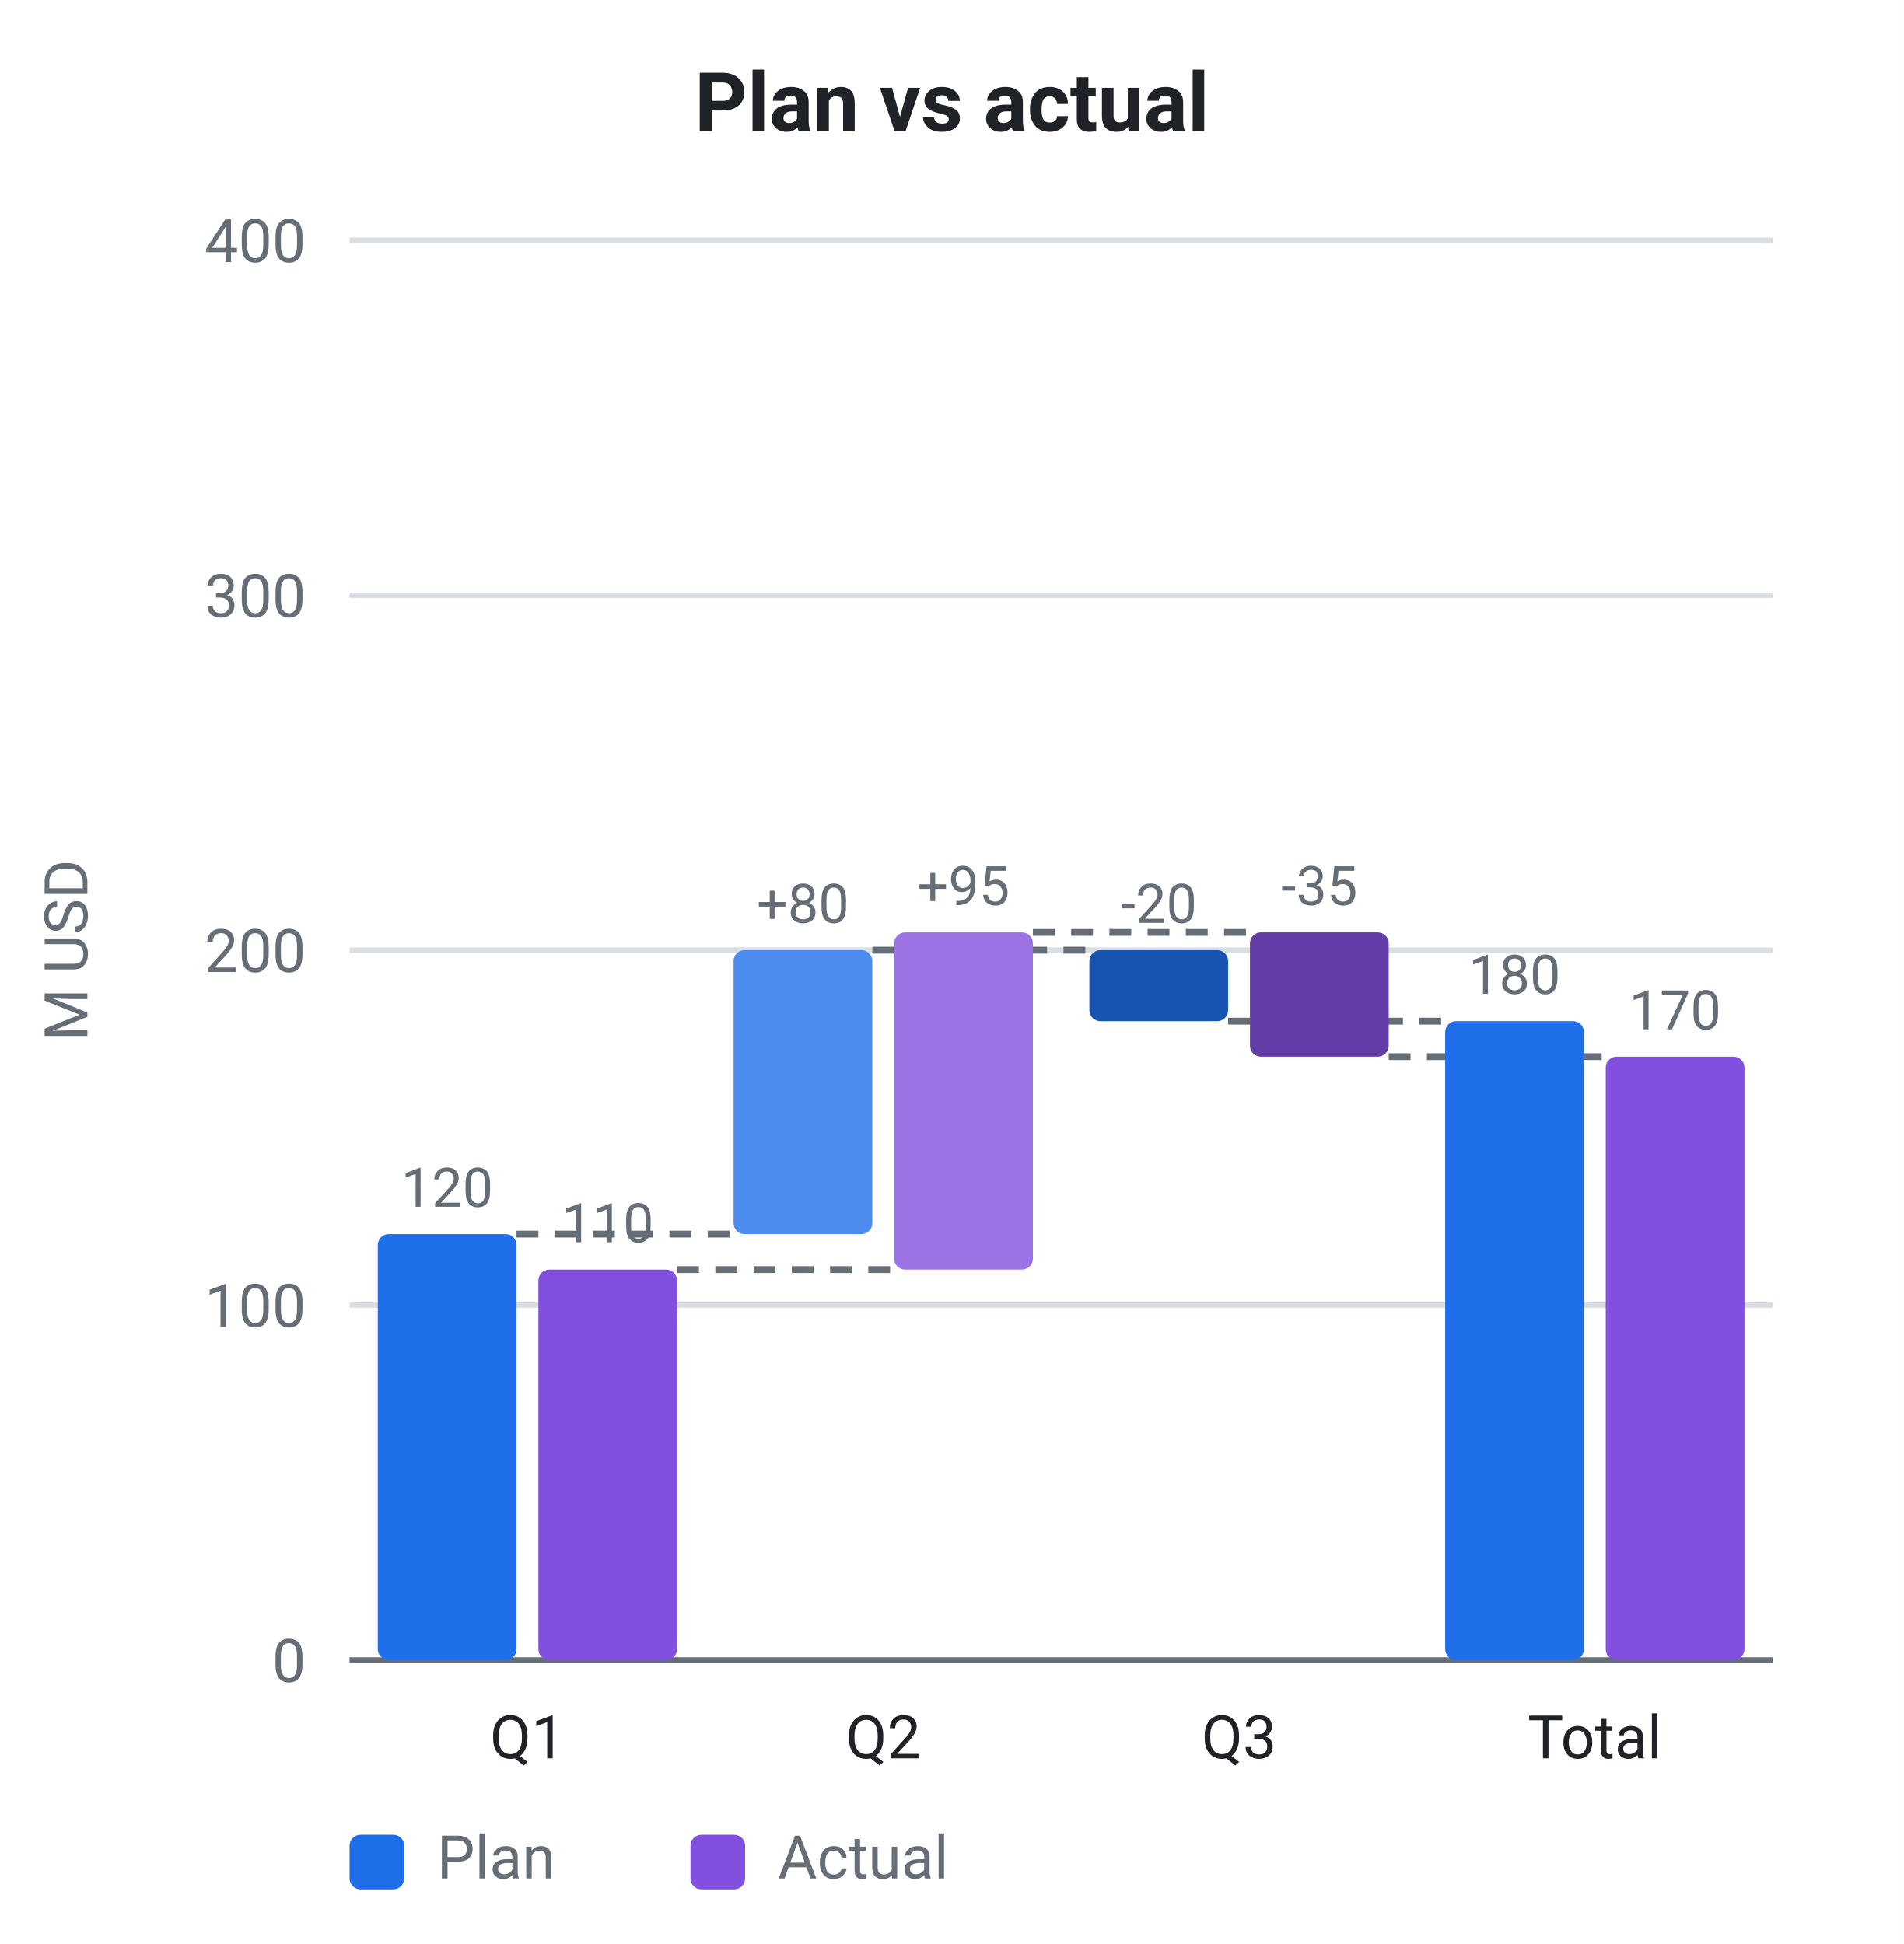
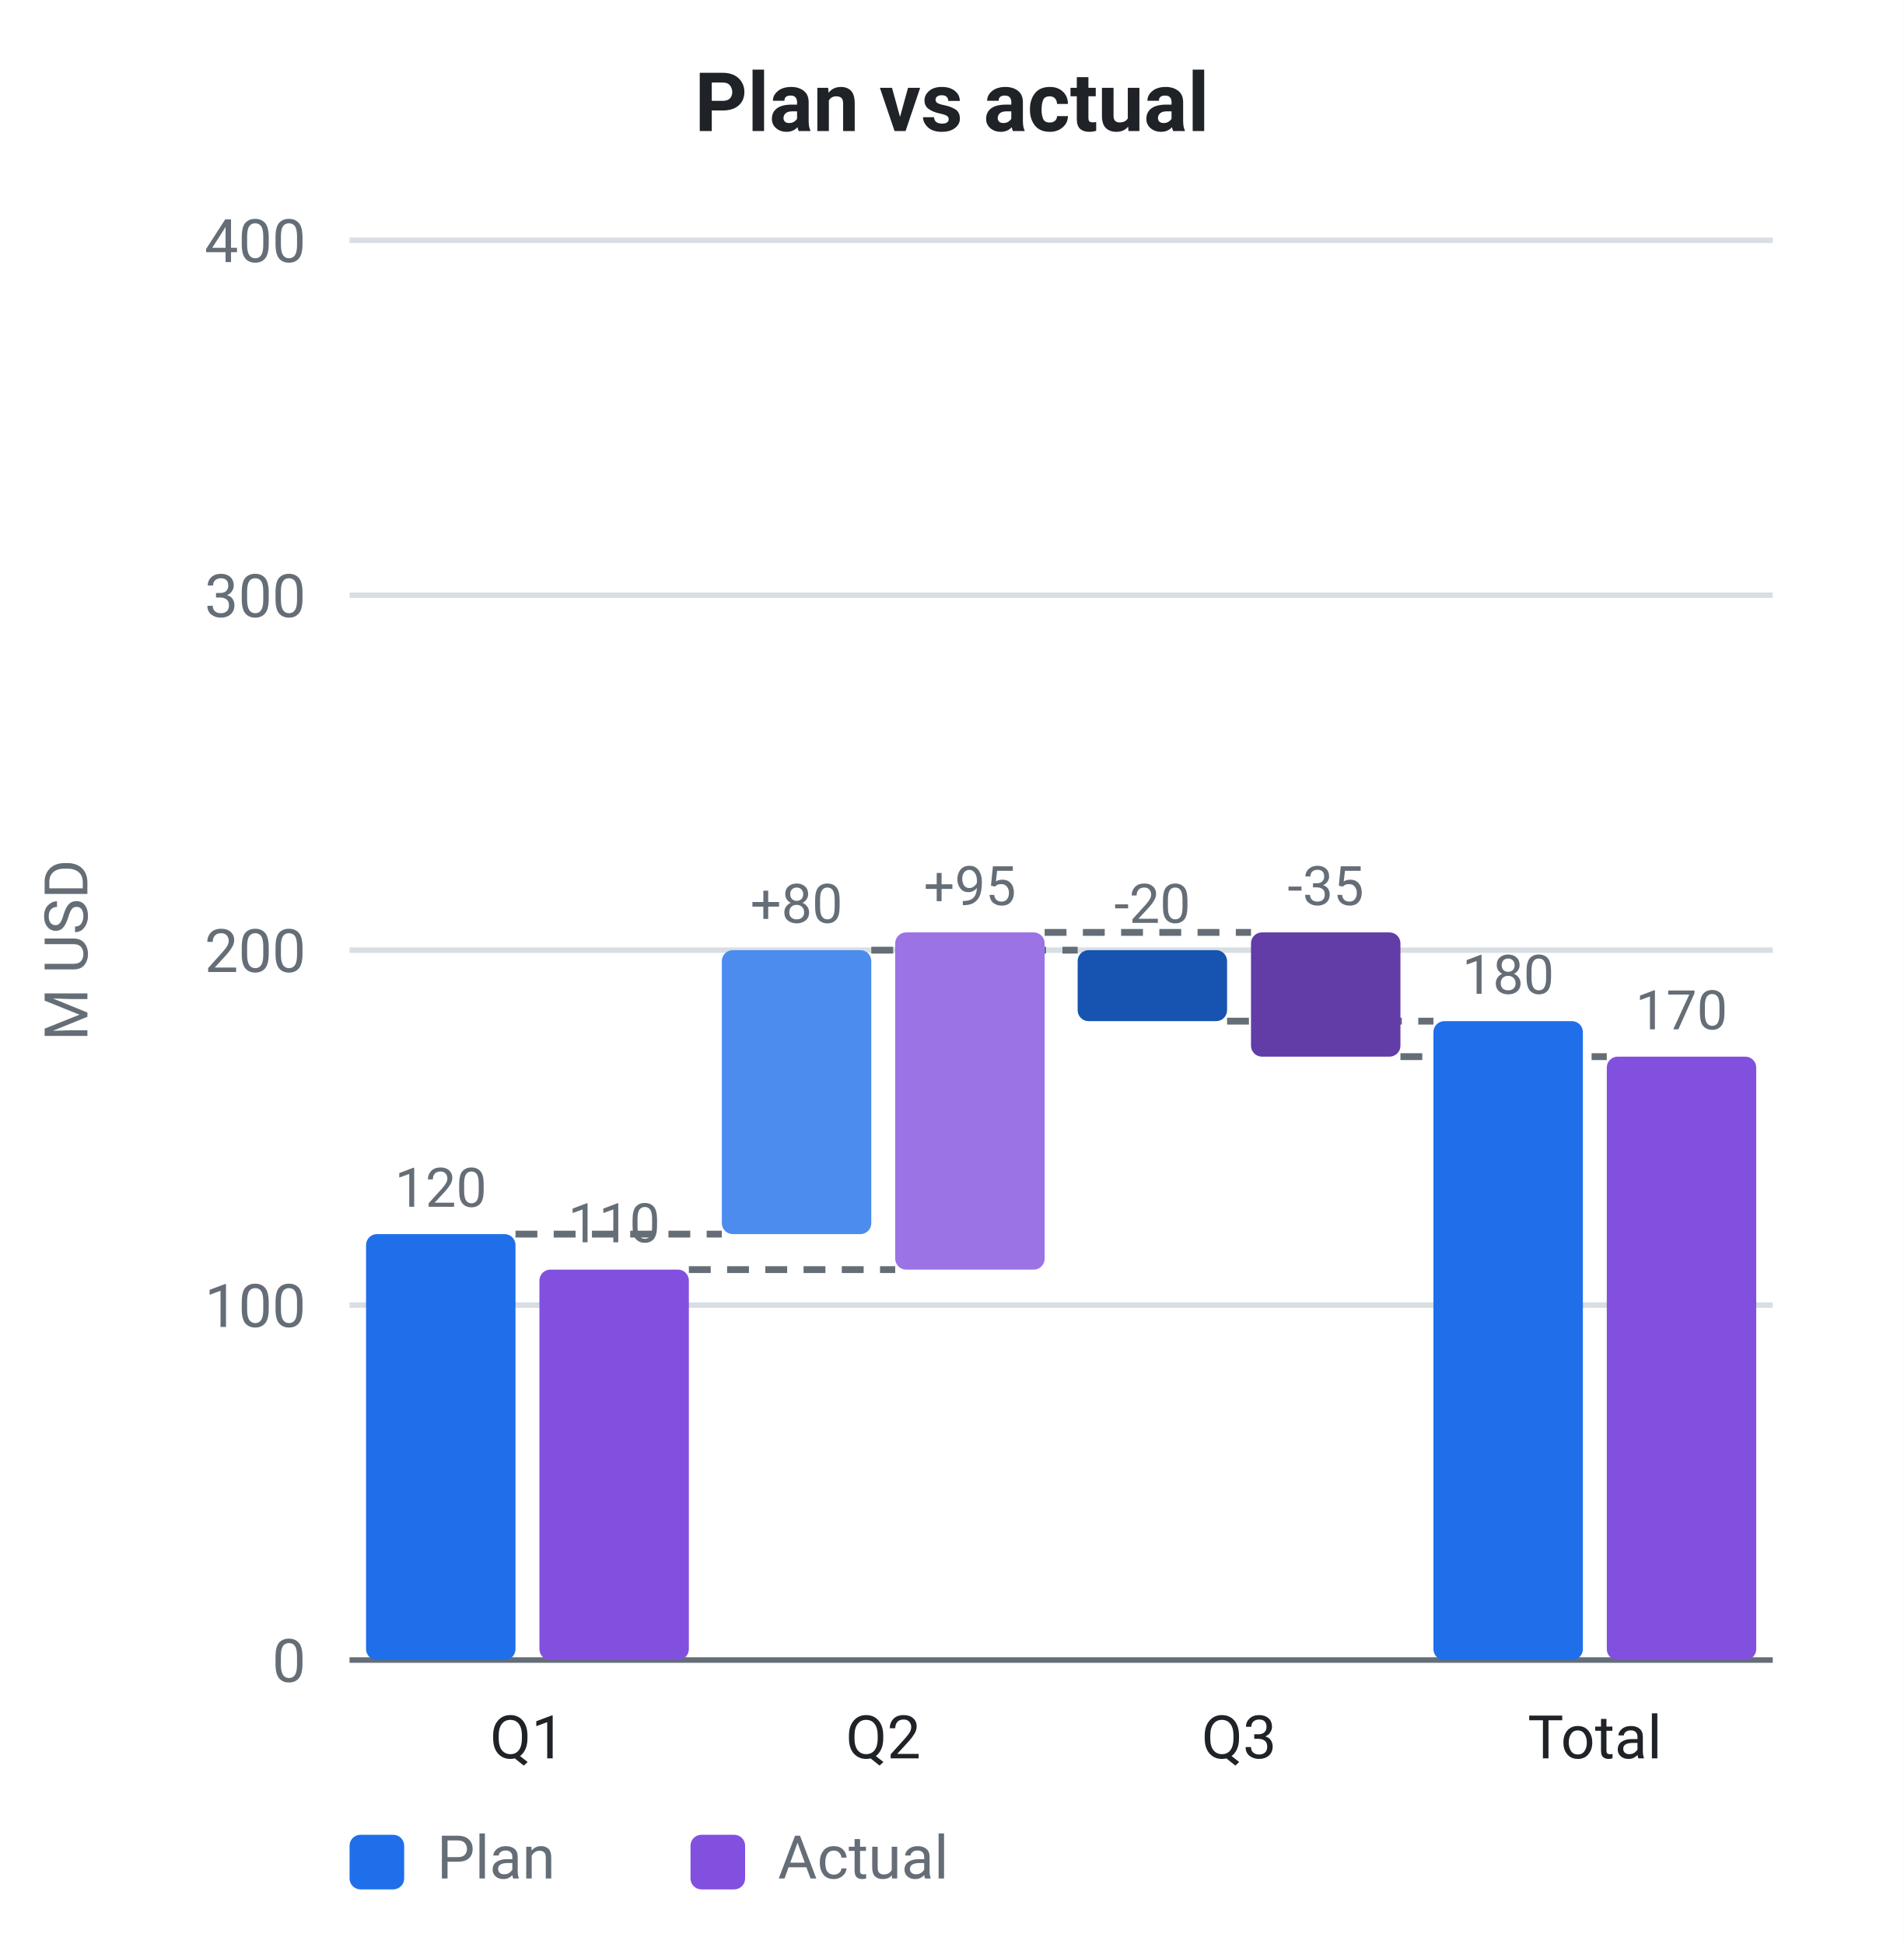
<svg xmlns="http://www.w3.org/2000/svg" viewBox="0 0 348.56 356" width="348.56" height="356" role="img" font-family="system-ui, -apple-system, &quot;Segoe UI&quot;, Roboto, sans-serif">
  <rect data-bg="canvas" x="0" y="0" width="348.56" height="356" fill="#ffffff" />
  <text x="174.28" y="24" fill="#1f2328" font-size="15" text-anchor="middle" font-weight="600">Plan vs actual</text>
  <line x1="64" y1="304" x2="324.56" y2="304" stroke="#d8dee4" stroke-width="1" />
  <text x="56" y="308" fill="#656d76" font-size="11" text-anchor="end">0</text>
  <line x1="64" y1="239" x2="324.56" y2="239" stroke="#d8dee4" stroke-width="1" />
  <text x="56" y="243" fill="#656d76" font-size="11" text-anchor="end">100</text>
  <line x1="64" y1="174" x2="324.56" y2="174" stroke="#d8dee4" stroke-width="1" />
  <text x="56" y="178" fill="#656d76" font-size="11" text-anchor="end">200</text>
  <line x1="64" y1="109" x2="324.56" y2="109" stroke="#d8dee4" stroke-width="1" />
  <text x="56" y="113" fill="#656d76" font-size="11" text-anchor="end">300</text>
  <line x1="64" y1="44" x2="324.56" y2="44" stroke="#d8dee4" stroke-width="1" />
  <text x="56" y="48" fill="#656d76" font-size="11" text-anchor="end">400</text>
  <text x="16" y="174" fill="#656d76" font-size="11" text-anchor="middle" transform="rotate(-90 16 174)">M USD</text>
  <line x1="64" y1="304" x2="324.56" y2="304" stroke="#656d76" stroke-width="1" />
-   <line x1="94.57" y1="226" x2="134.31" y2="226" stroke="#656d76" stroke-width="1.25" stroke-dasharray="4 3" data-connector="1" />
-   <line x1="159.71" y1="174" x2="199.45" y2="174" stroke="#656d76" stroke-width="1.25" stroke-dasharray="4 3" data-connector="1" />
-   <line x1="224.85" y1="187" x2="264.59" y2="187" stroke="#656d76" stroke-width="1.25" stroke-dasharray="4 3" data-connector="1" />
-   <line x1="123.97" y1="232.5" x2="163.71" y2="232.5" stroke="#656d76" stroke-width="1.25" stroke-dasharray="4 3" data-connector="1" />
-   <line x1="189.11" y1="170.75" x2="228.85" y2="170.75" stroke="#656d76" stroke-width="1.25" stroke-dasharray="4 3" data-connector="1" />
-   <line x1="254.25" y1="193.5" x2="293.99" y2="193.5" stroke="#656d76" stroke-width="1.25" stroke-dasharray="4 3" data-connector="1" />
-   <rect x="69.17" y="226" width="25.4" height="78" fill="#1f6feb" rx="2" data-bar="0-0" />
-   <text x="81.87" y="221" fill="#656d76" font-size="10" text-anchor="middle" data-value-label="1">120</text>
-   <rect x="98.57" y="232.5" width="25.4" height="71.5" fill="#8250df" rx="2" data-bar="1-0" />
-   <text x="111.27" y="227.5" fill="#656d76" font-size="10" text-anchor="middle" data-value-label="1">110</text>
+   <line x1="94.38" y1="226" x2="132.16" y2="226" stroke="#656d76" stroke-width="1.25" stroke-dasharray="4 3" data-connector="1" />
+   <line x1="159.52" y1="174" x2="197.3" y2="174" stroke="#656d76" stroke-width="1.25" stroke-dasharray="4 3" data-connector="1" />
+   <line x1="224.66" y1="187" x2="262.44" y2="187" stroke="#656d76" stroke-width="1.25" stroke-dasharray="4 3" data-connector="1" />
+   <line x1="126.12" y1="232.5" x2="163.9" y2="232.5" stroke="#656d76" stroke-width="1.25" stroke-dasharray="4 3" data-connector="1" />
+   <line x1="191.26" y1="170.75" x2="229.04" y2="170.75" stroke="#656d76" stroke-width="1.25" stroke-dasharray="4 3" data-connector="1" />
+   <line x1="256.4" y1="193.5" x2="294.18" y2="193.5" stroke="#656d76" stroke-width="1.25" stroke-dasharray="4 3" data-connector="1" />
+   <rect x="67.02" y="226" width="27.36" height="78" fill="#1f6feb" rx="2" data-bar="0-0" />
+   <text x="80.7" y="221" fill="#656d76" font-size="10" text-anchor="middle" data-value-label="1">120</text>
+   <rect x="98.76" y="232.5" width="27.36" height="71.5" fill="#8250df" rx="2" data-bar="1-0" />
+   <text x="112.44" y="227.5" fill="#656d76" font-size="10" text-anchor="middle" data-value-label="1">110</text>
  <text x="96.57" y="322" fill="#1f2328" font-size="11" text-anchor="middle">Q1</text>
-   <rect x="134.31" y="174" width="25.4" height="52" fill="#4c8cef" rx="2" data-bar="0-1" />
-   <text x="147.01" y="169" fill="#656d76" font-size="10" text-anchor="middle" data-value-label="1">+80</text>
-   <rect x="163.71" y="170.75" width="25.4" height="61.75" fill="#9b73e5" rx="2" data-bar="1-1" />
-   <text x="176.41" y="165.75" fill="#656d76" font-size="10" text-anchor="middle" data-value-label="1">+95</text>
+   <rect x="132.16" y="174" width="27.36" height="52" fill="#4c8cef" rx="2" data-bar="0-1" />
+   <text x="145.84" y="169" fill="#656d76" font-size="10" text-anchor="middle" data-value-label="1">+80</text>
+   <rect x="163.9" y="170.75" width="27.36" height="61.75" fill="#9b73e5" rx="2" data-bar="1-1" />
+   <text x="177.58" y="165.75" fill="#656d76" font-size="10" text-anchor="middle" data-value-label="1">+95</text>
  <text x="161.71" y="322" fill="#1f2328" font-size="11" text-anchor="middle">Q2</text>
-   <rect x="199.45" y="174" width="25.4" height="13" fill="#1753b0" rx="2" data-bar="0-2" />
-   <text x="212.15" y="169" fill="#656d76" font-size="10" text-anchor="middle" data-value-label="1">-20</text>
-   <rect x="228.85" y="170.75" width="25.4" height="22.75" fill="#623ca7" rx="2" data-bar="1-2" />
-   <text x="241.55" y="165.75" fill="#656d76" font-size="10" text-anchor="middle" data-value-label="1">-35</text>
+   <rect x="197.3" y="174" width="27.36" height="13" fill="#1753b0" rx="2" data-bar="0-2" />
+   <text x="210.98" y="169" fill="#656d76" font-size="10" text-anchor="middle" data-value-label="1">-20</text>
+   <rect x="229.04" y="170.75" width="27.36" height="22.75" fill="#623ca7" rx="2" data-bar="1-2" />
+   <text x="242.72" y="165.75" fill="#656d76" font-size="10" text-anchor="middle" data-value-label="1">-35</text>
  <text x="226.85" y="322" fill="#1f2328" font-size="11" text-anchor="middle">Q3</text>
-   <rect x="264.59" y="187" width="25.4" height="117" fill="#1f6feb" rx="2" data-bar="0-3" />
-   <text x="277.29" y="182" fill="#656d76" font-size="10" text-anchor="middle" data-value-label="1">180</text>
-   <rect x="293.99" y="193.5" width="25.4" height="110.5" fill="#8250df" rx="2" data-bar="1-3" />
-   <text x="306.69" y="188.5" fill="#656d76" font-size="10" text-anchor="middle" data-value-label="1">170</text>
+   <rect x="262.44" y="187" width="27.36" height="117" fill="#1f6feb" rx="2" data-bar="0-3" />
+   <text x="276.12" y="182" fill="#656d76" font-size="10" text-anchor="middle" data-value-label="1">180</text>
+   <rect x="294.18" y="193.5" width="27.36" height="110.5" fill="#8250df" rx="2" data-bar="1-3" />
+   <text x="307.86" y="188.5" fill="#656d76" font-size="10" text-anchor="middle" data-value-label="1">170</text>
  <text x="291.99" y="322" fill="#1f2328" font-size="11" text-anchor="middle">Total</text>
  <rect x="64" y="336" width="10" height="10" fill="#1f6feb" rx="2" />
  <text x="80" y="344" fill="#656d76" font-size="11" text-anchor="start">Plan</text>
  <rect x="126.42" y="336" width="10" height="10" fill="#8250df" rx="2" />
  <text x="142.42" y="344" fill="#656d76" font-size="11" text-anchor="start">Actual</text>
</svg>
